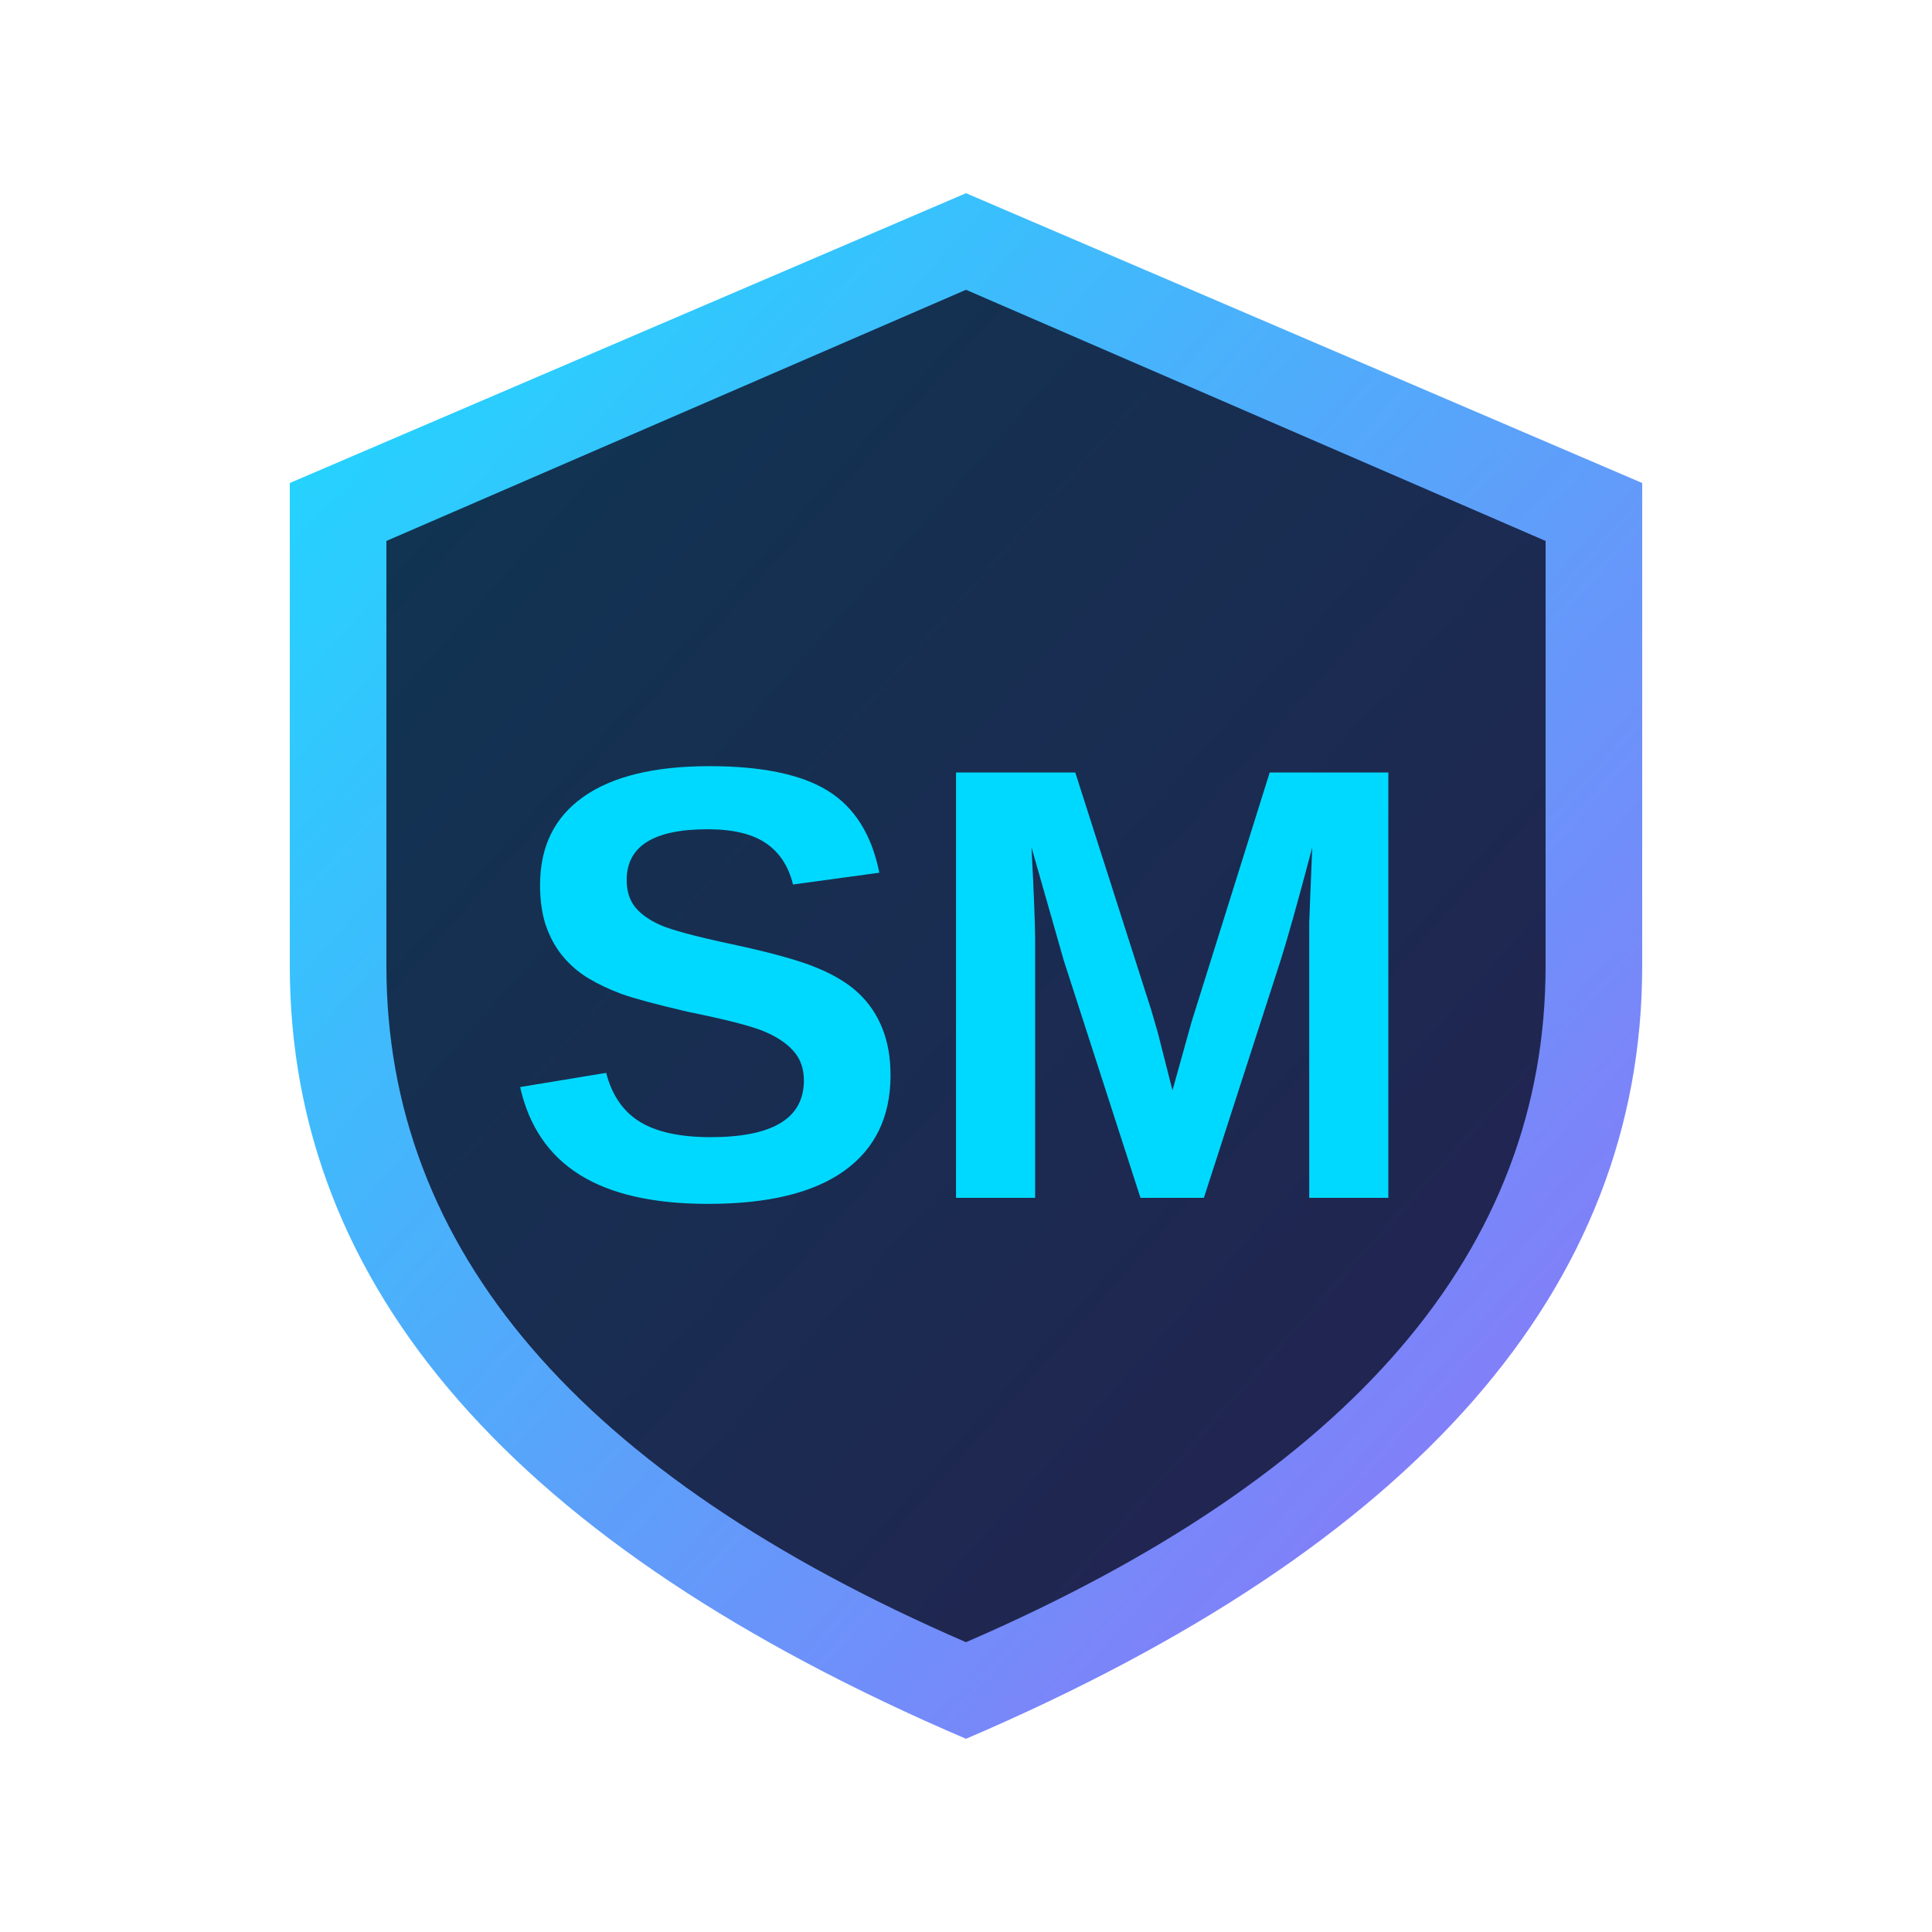
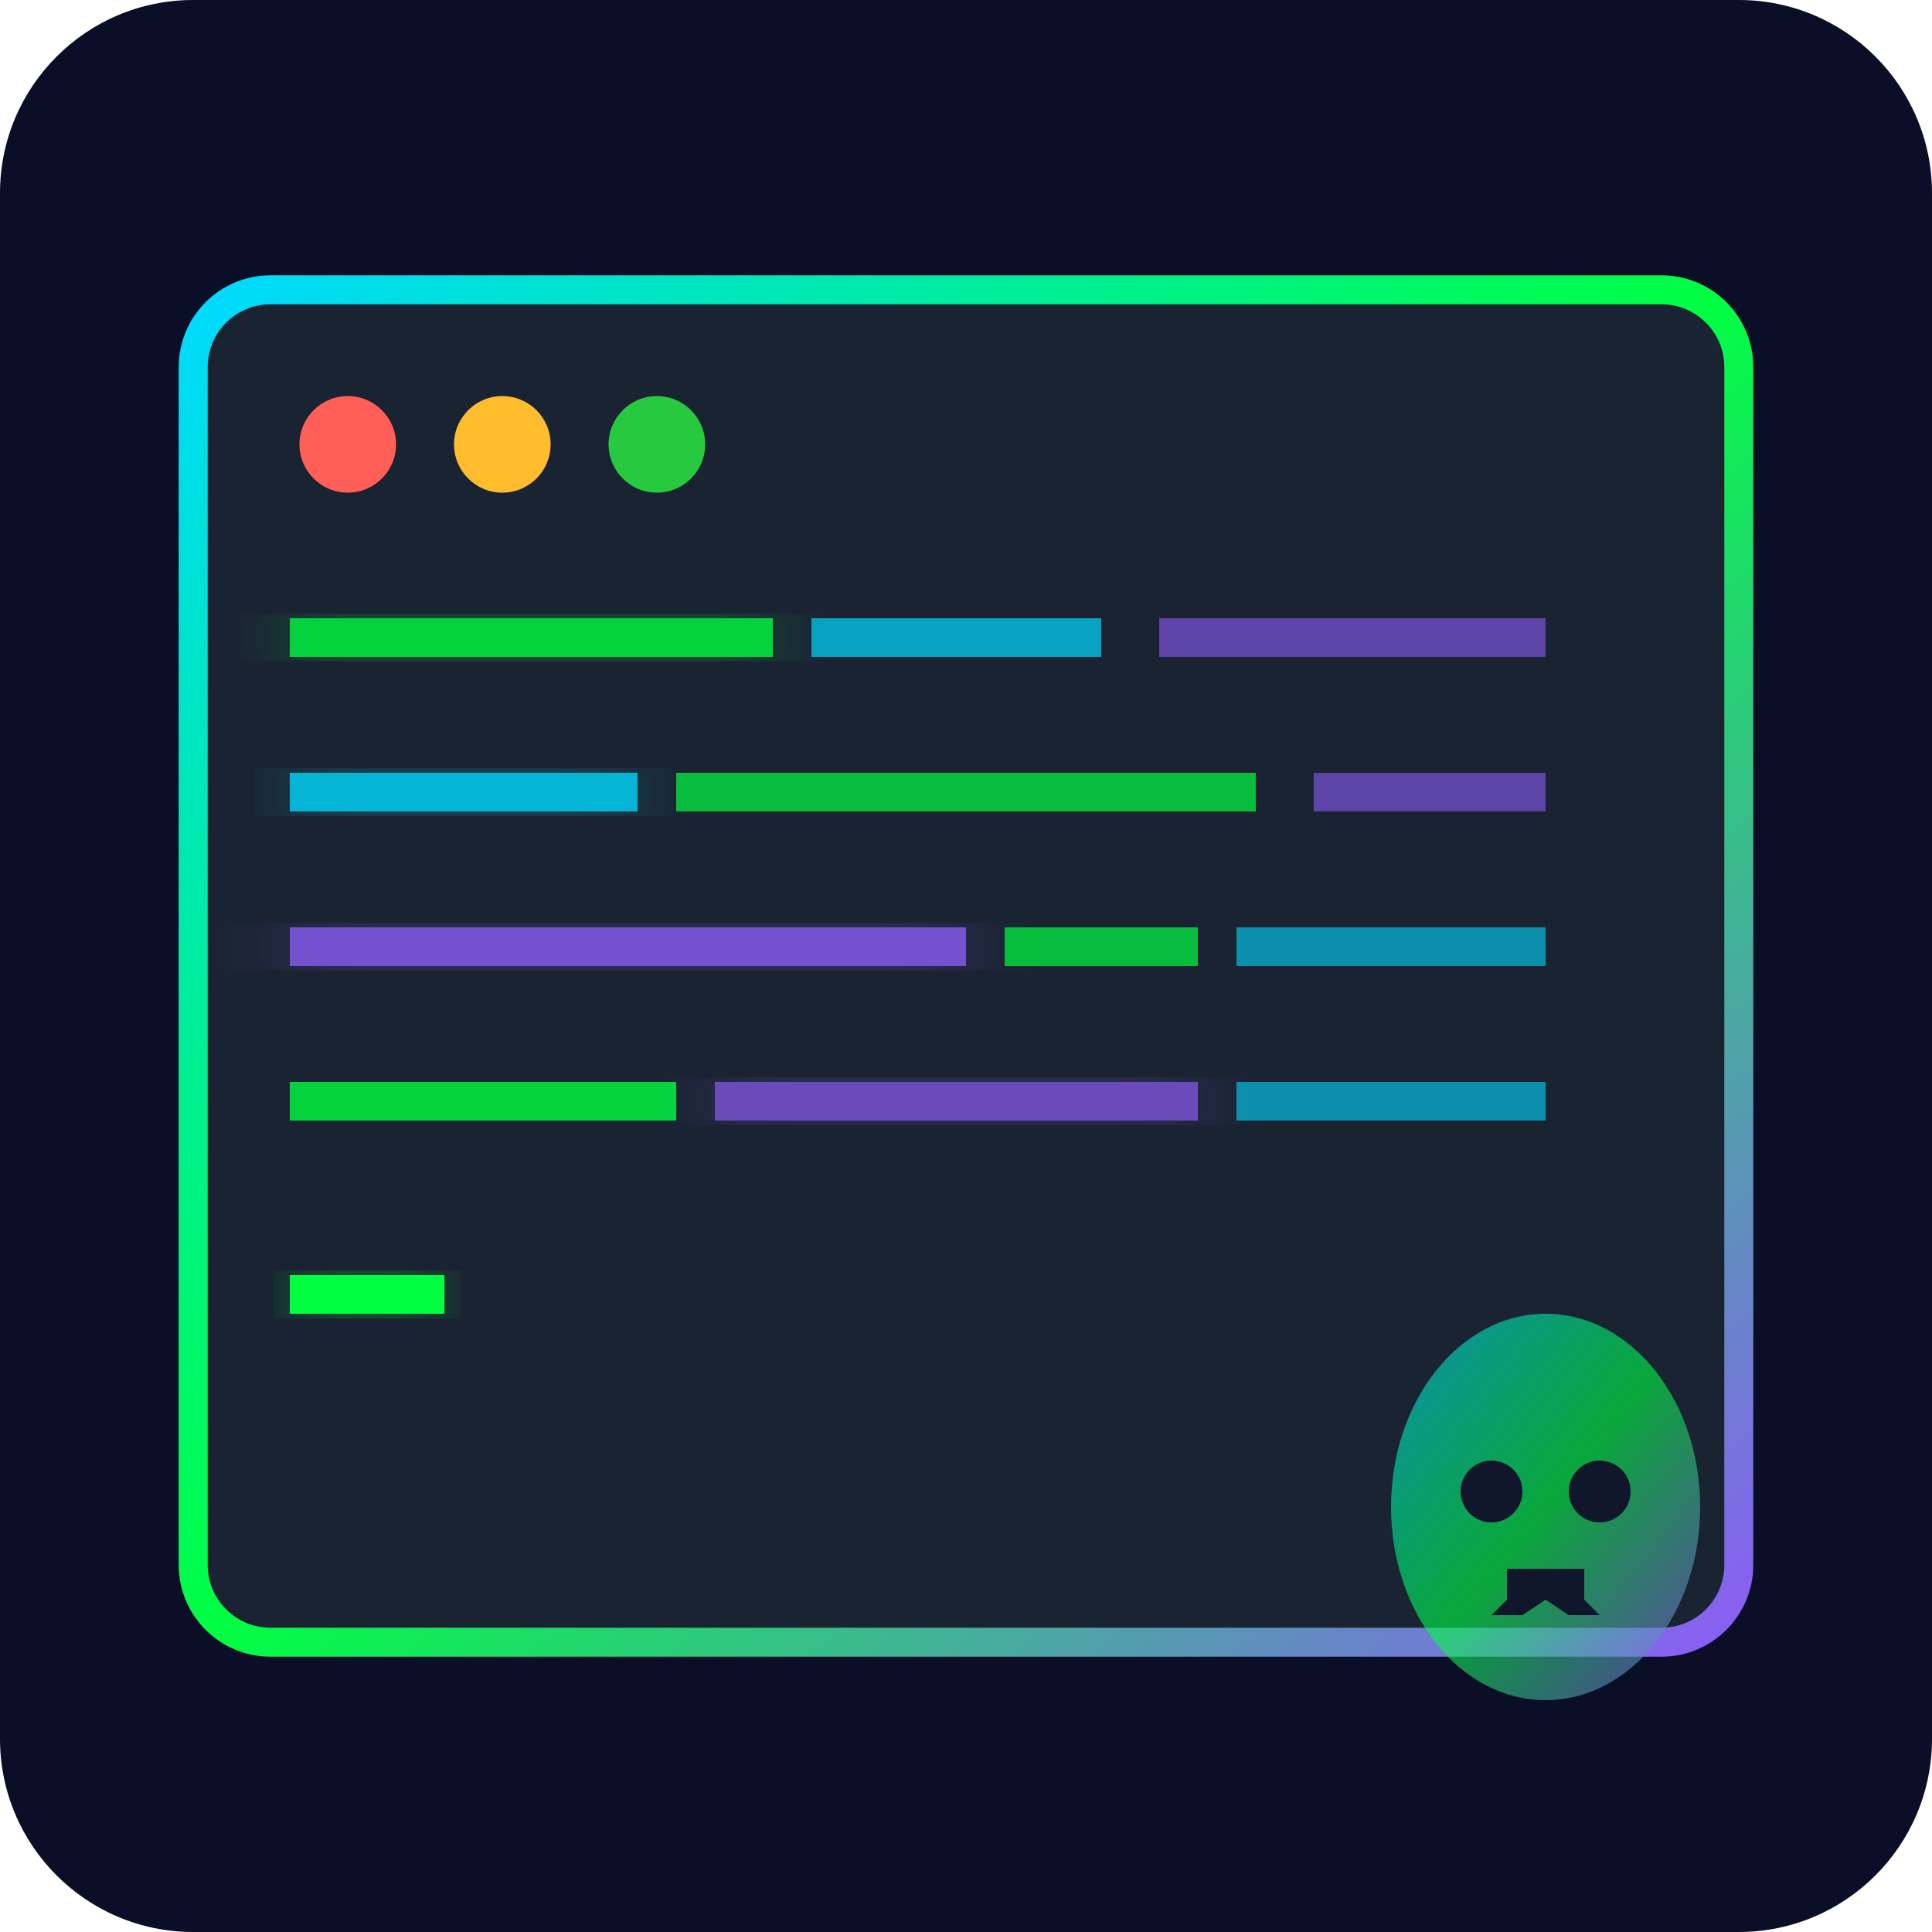
<svg xmlns="http://www.w3.org/2000/svg" viewBox="0 0 100 100">
  <defs>
    <linearGradient id="grad" x1="0%" y1="0%" x2="100%" y2="100%">
      <stop offset="0%" style="stop-color:#00d9ff;stop-opacity:1" />
+       <stop offset="50%" style="stop-color:#00ff41;stop-opacity:1" />
      <stop offset="100%" style="stop-color:#8b5cf6;stop-opacity:1" />
    </linearGradient>
+     <filter id="glow">
+       <feGaussianBlur stdDeviation="2" result="coloredBlur" />
+       <feMerge>
+         <feMergeNode in="coloredBlur" />
+         <feMergeNode in="SourceGraphic" />
+       </feMerge>
+     </filter>
  </defs>
-   <path d="M50 10 L85 25 L85 50 Q85 75 50 90 Q15 75 15 50 L15 25 Z" fill="url(#grad)" opacity="0.9" />
-   <path d="M50 15 L80 28 L80 50 Q80 72 50 85 Q20 72 20 50 L20 28 Z" fill="#0a0e27" opacity="0.8" />
-   <text x="50" y="62" font-family="Arial, sans-serif" font-size="32" font-weight="bold" fill="#00d9ff" text-anchor="middle">SM</text>
+   <rect width="100" height="100" fill="#0a0e27" rx="10" />
+   <rect x="10" y="15" width="80" height="70" fill="#1a2332" rx="4" stroke="url(#grad)" stroke-width="1.5" />
+   <circle cx="18" cy="23" r="2.5" fill="#ff5f56" />
+   <circle cx="26" cy="23" r="2.5" fill="#ffbd2e" />
+   <circle cx="34" cy="23" r="2.5" fill="#27c93f" />
+   <rect x="15" y="32" width="25" height="2" fill="#00ff41" opacity="0.8" filter="url(#glow)" />
+   <rect x="42" y="32" width="15" height="2" fill="#00d9ff" opacity="0.7" />
+   <rect x="60" y="32" width="20" height="2" fill="#8b5cf6" opacity="0.6" />
+   <rect x="15" y="40" width="18" height="2" fill="#00d9ff" opacity="0.8" filter="url(#glow)" />
+   <rect x="35" y="40" width="30" height="2" fill="#00ff41" opacity="0.7" />
+   <rect x="68" y="40" width="12" height="2" fill="#8b5cf6" opacity="0.6" />
+   <rect x="15" y="48" width="35" height="2" fill="#8b5cf6" opacity="0.8" filter="url(#glow)" />
+   <rect x="52" y="48" width="10" height="2" fill="#00ff41" opacity="0.7" />
+   <rect x="64" y="48" width="16" height="2" fill="#00d9ff" opacity="0.6" />
+   <rect x="15" y="56" width="20" height="2" fill="#00ff41" opacity="0.8" />
+   <rect x="37" y="56" width="25" height="2" fill="#8b5cf6" opacity="0.7" filter="url(#glow)" />
+   <rect x="64" y="56" width="16" height="2" fill="#00d9ff" opacity="0.6" />
+   <rect x="15" y="66" width="8" height="2" fill="#00ff41" filter="url(#glow)">
+     <animate attributeName="opacity" values="1;0;1" dur="1s" repeatCount="indefinite" />
+   </rect>
+   <g transform="translate(70, 70) scale(0.4)" fill="url(#grad)" opacity="0.6">
+     <ellipse cx="25" cy="20" rx="20" ry="25" />
+     <circle cx="18" cy="18" r="4" fill="#0a0e27" />
+     <circle cx="32" cy="18" r="4" fill="#0a0e27" />
+     <path d="M 20 28 L 20 32 L 18 34 L 22 34 L 25 32 L 28 34 L 32 34 L 30 32 L 30 28 Z" fill="#0a0e27" />
+   </g>
</svg>
